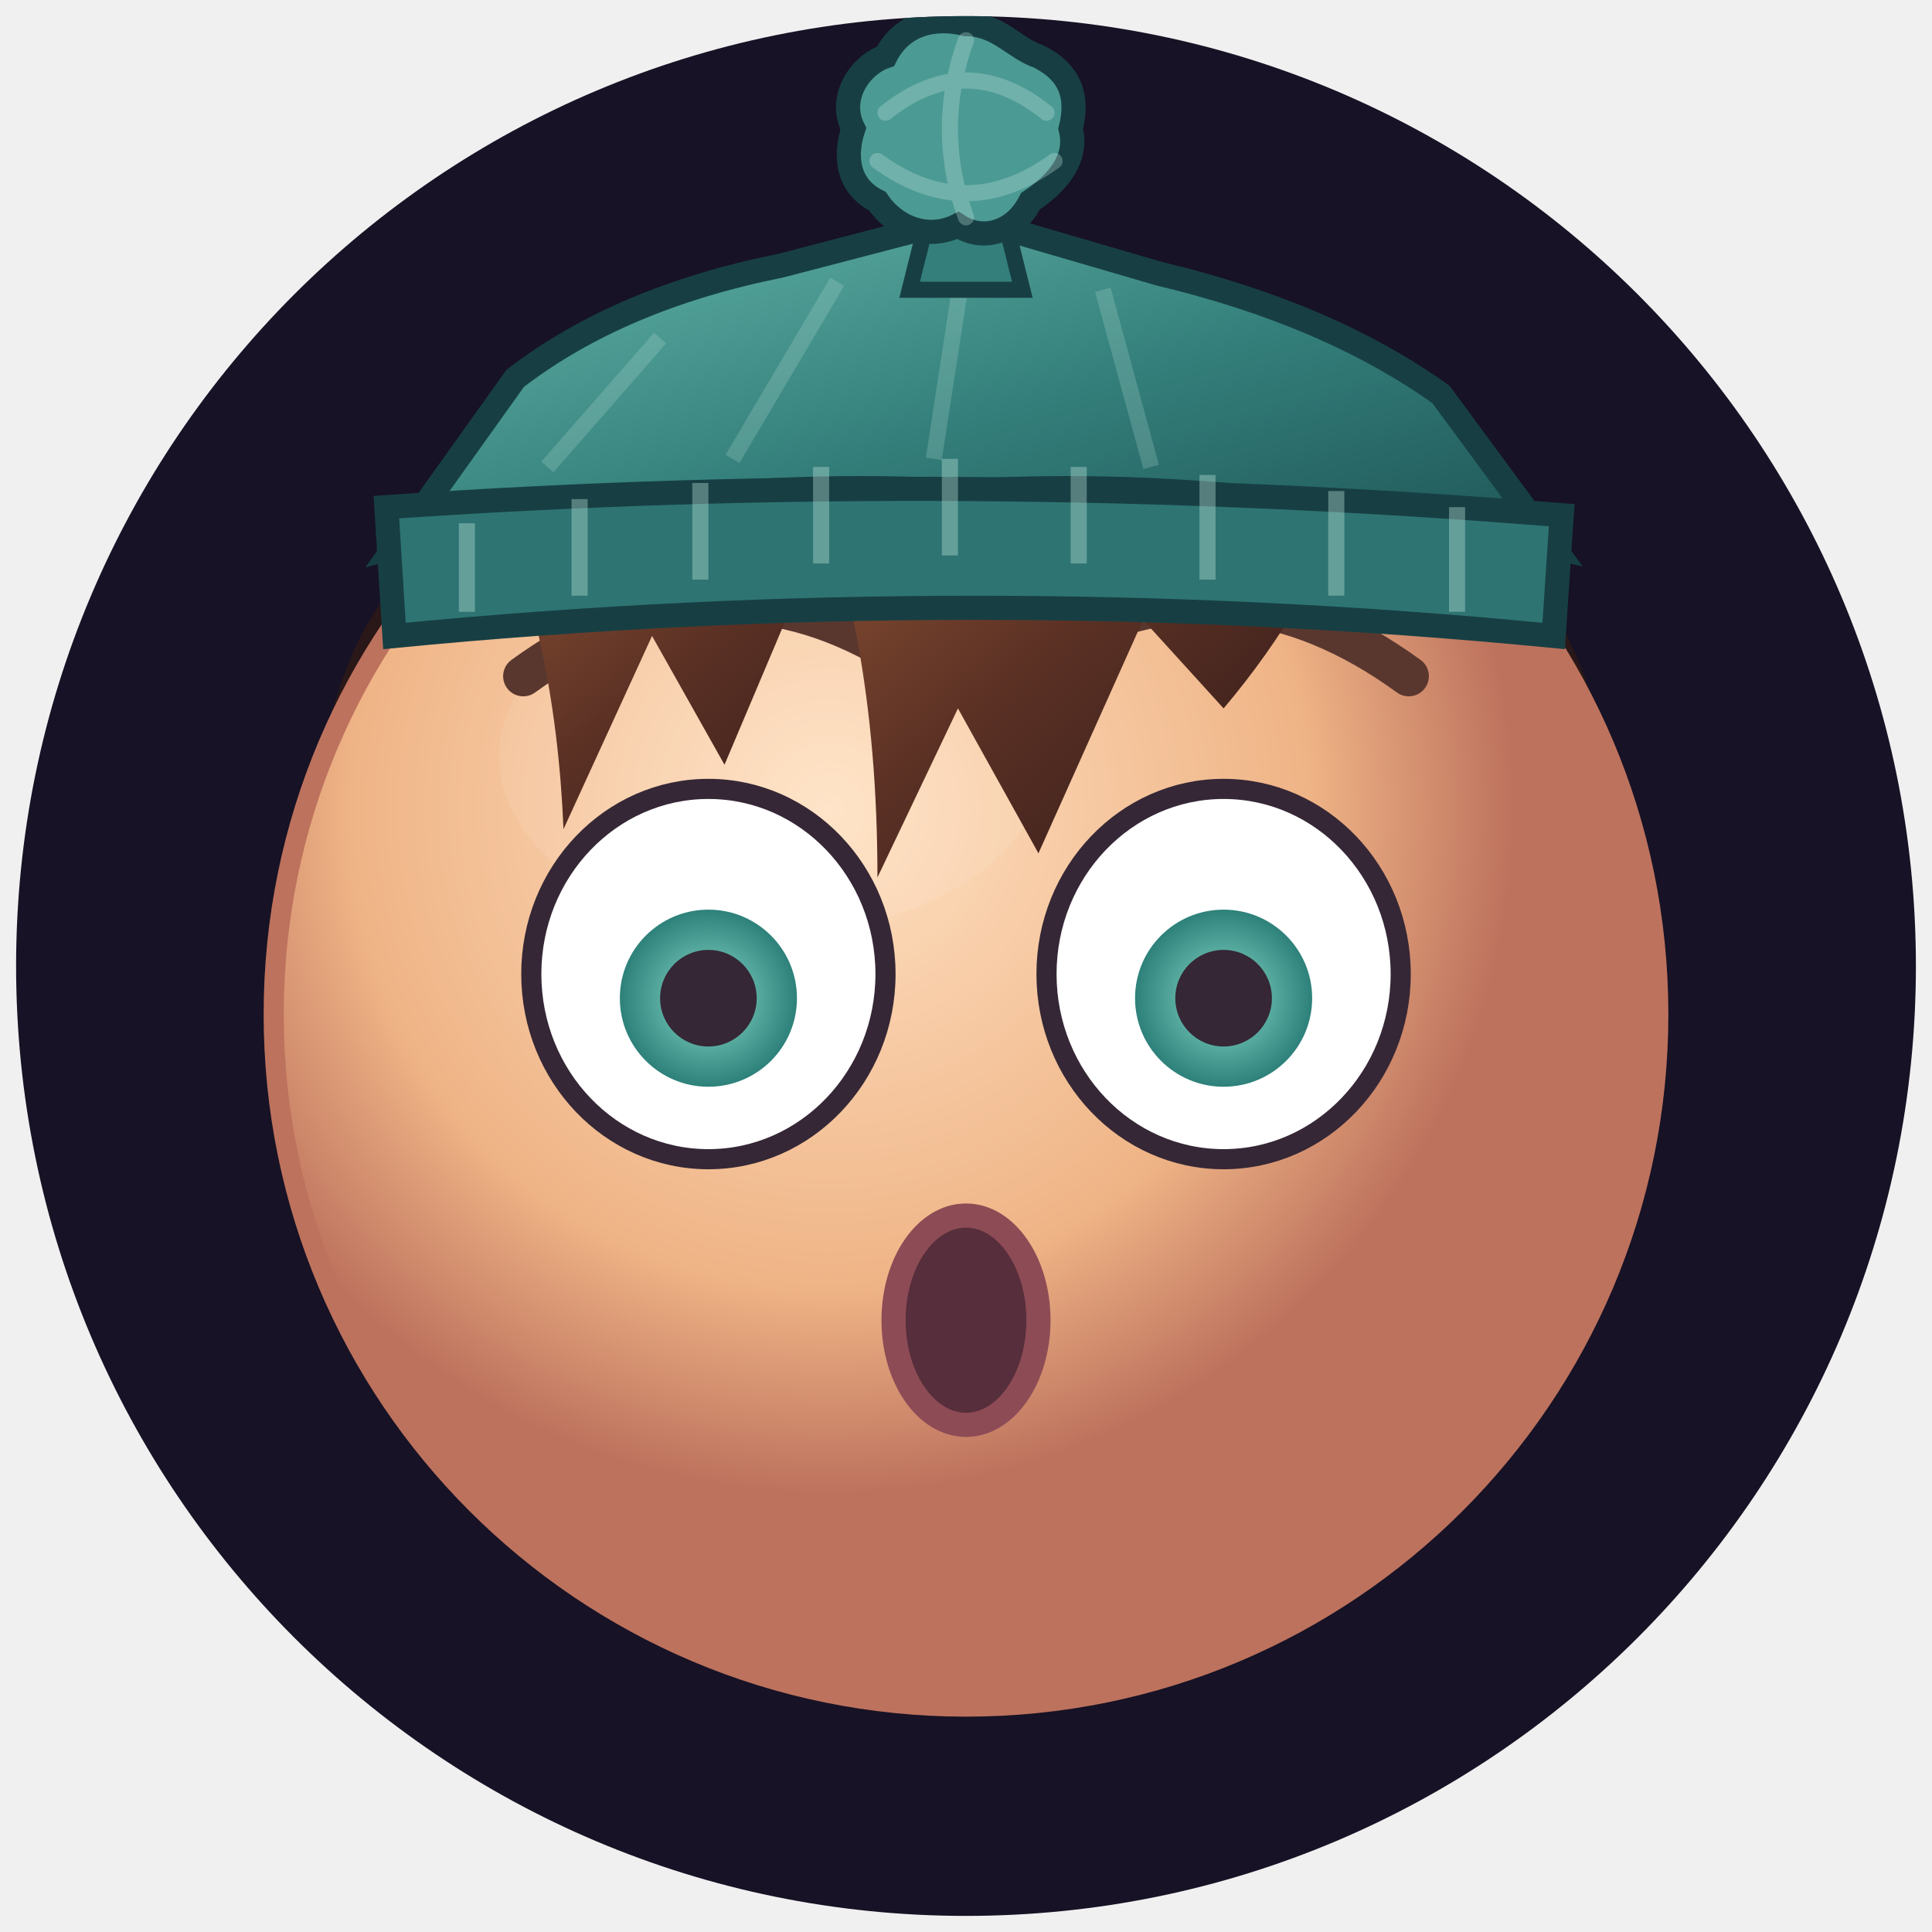
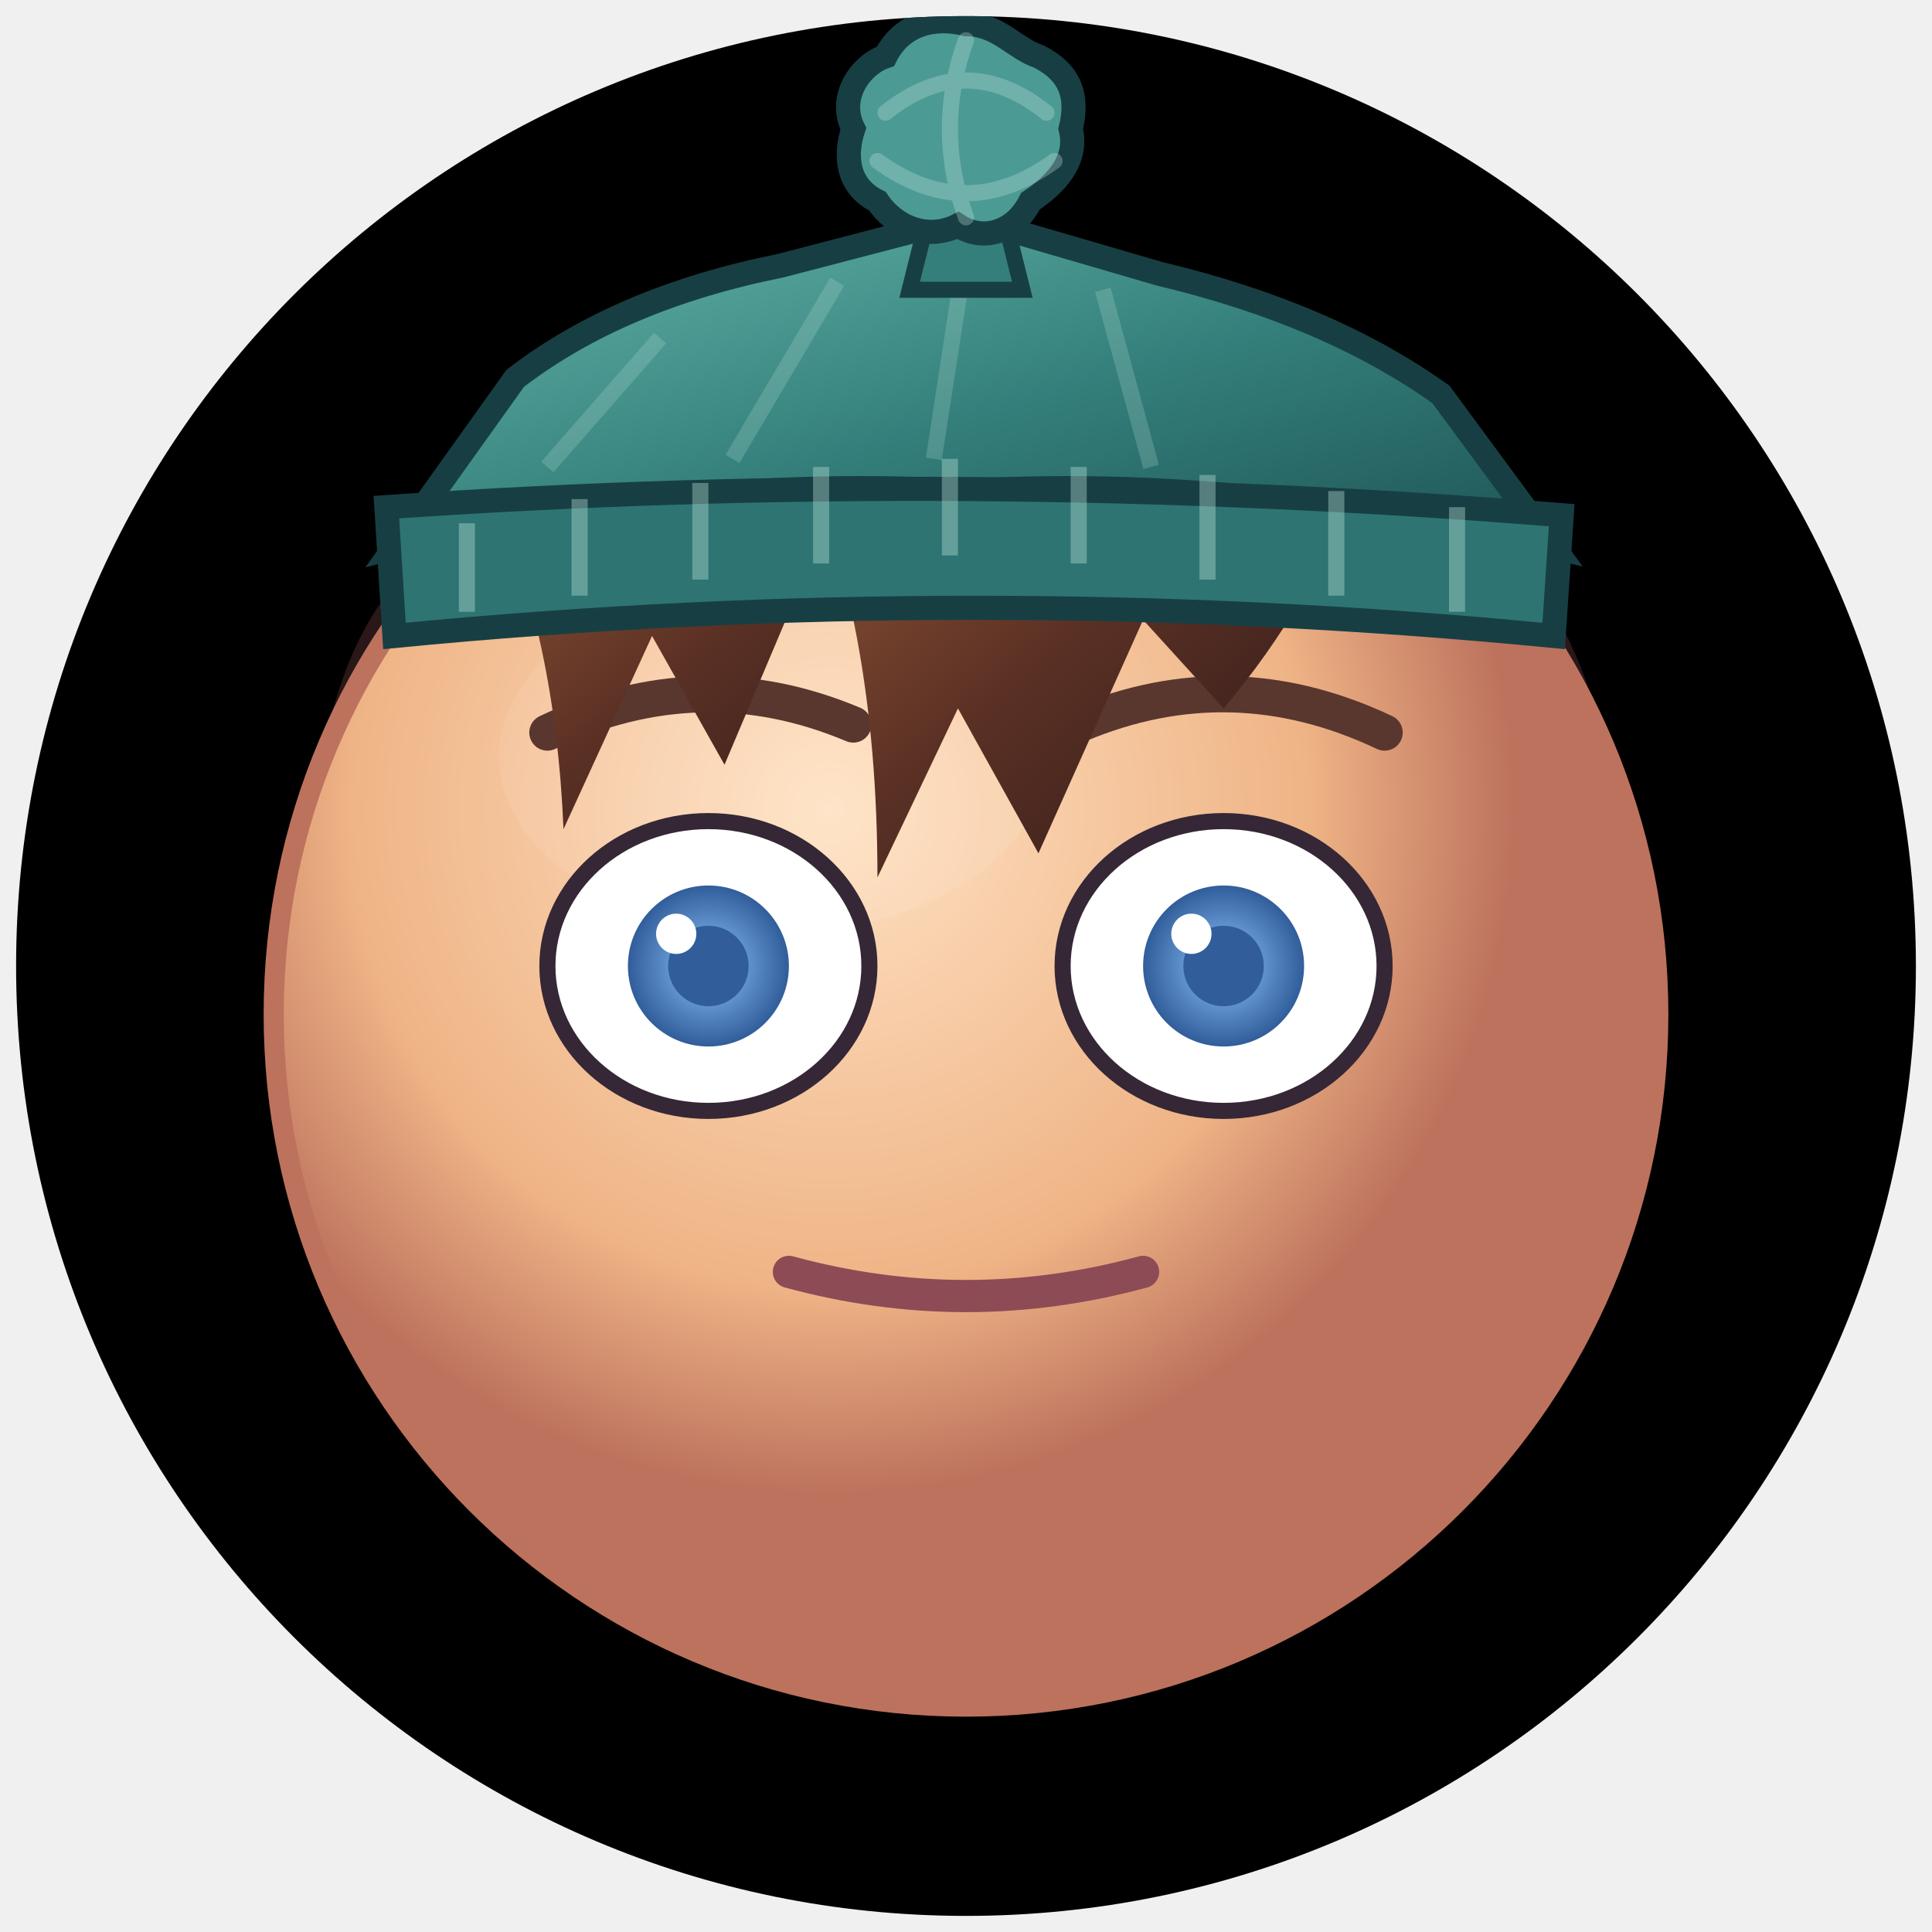
<svg xmlns="http://www.w3.org/2000/svg" viewBox="0 0 240 240" width="240" height="240">
  <defs>
    <clipPath id="round">
      <circle cx="120" cy="120" r="118" />
    </clipPath>
    <radialGradient id="face" cx="40%" cy="35%">
      <stop stop-color="#FFE2C4" />
      <stop offset=".7" stop-color="#EFB486" />
      <stop offset="1" stop-color="#BD725D" />
    </radialGradient>
    <linearGradient id="hair" x1="0" y1="0" x2="1" y2="1">
      <stop stop-color="#9A5B39" />
      <stop offset=".5" stop-color="#5A3024" />
      <stop offset="1" stop-color="#2A1718" />
    </linearGradient>
-     <radialGradient id="iris">
-       <stop stop-color="#8BDCCB" />
-       <stop offset="1" stop-color="#2D817A" />
+     <radialGradient id="iris" data-eye-palette="canonical-blue">
+       <stop stop-color="#8EC5FF" />
+       <stop offset="1" stop-color="#315E9A" />
    </radialGradient>
    <linearGradient id="beanie" x1="0" y1="0" x2="1" y2="1">
      <stop stop-color="#65B7AB" />
      <stop offset=".55" stop-color="#347F7B" />
      <stop offset="1" stop-color="#1E5556" />
    </linearGradient>
  </defs>
  <g clip-path="url(#round)">
-     <rect width="240" height="240" fill="#171225" />
+     <rect width="240" height="240" fill="#000000" />
    <g>
-       <animateTransform attributeName="transform" type="translate" values="0,0;0,2;0,-6;0,-3;0,0" dur="4.2s" repeatCount="indefinite" />
+       <animateTransform attributeName="transform" type="translate" values="0,0;0,1;0,0;0,-.5;0,0" dur="4.9s" repeatCount="indefinite" />
      <path d="M40 125 Q38 82 54 70 Q84 61 120 68 Q157 61 186 70 Q202 84 200 128 L184 178 Q176 77 120 70 Q65 74 54 178Z" fill="url(#hair)" stroke="#2A1718" stroke-width="3" />
      <circle cx="120" cy="126" r="86" fill="url(#face)" stroke="#BD725D" stroke-width="2.5" />
      <ellipse cx="96" cy="94" rx="34" ry="22" fill="#fff" opacity=".08" />
-       <ellipse cx="88" cy="121" rx="22" ry="23" fill="#fff" stroke="#352735" stroke-width="2.5" />
-       <ellipse cx="152" cy="121" rx="22" ry="23" fill="#fff" stroke="#352735" stroke-width="2.5" />
-       <circle cx="88" cy="124" r="11" fill="url(#iris)" />
-       <circle cx="88" cy="124" r="6" fill="#352735" />
-       <circle cx="152" cy="124" r="11" fill="url(#iris)" />
-       <circle cx="152" cy="124" r="6" fill="#352735" />
-       <path d="M65 84 Q87 68 109 80M131 80 Q153 68 175 84" fill="none" stroke="#59372F" stroke-width="5" stroke-linecap="round" />
-       <ellipse cx="120" cy="164" rx="9" ry="13" fill="#572E3B" stroke="#8D4B55" stroke-width="3" />
+       <g id="micro-surprise-base" opacity="1">
+         <animate attributeName="opacity" values="1;1;1;0;0;1;1" keyTimes="0;.14;.19;.23;.58;.78;1" dur="5.1s" repeatCount="indefinite" calcMode="discrete" />
+         <ellipse cx="88" cy="120" rx="20" ry="18" fill="#fff" stroke="#352735" stroke-width="2" />
+         <circle cx="88" cy="120" r="10" fill="url(#iris)" data-eye-role="iris">
+           <animate attributeName="cx" values="88;88;90;90;88;88;88" keyTimes="0;.14;.19;.23;.58;.78;1" dur="5.1s" repeatCount="indefinite" />
+         </circle>
+         <circle cx="88" cy="120" r="5" fill="#315E9A" data-eye-role="pupil">
+           <animate attributeName="cx" values="88;88;90;90;88;88;88" keyTimes="0;.14;.19;.23;.58;.78;1" dur="5.1s" repeatCount="indefinite" />
+         </circle>
+         <circle cx="84" cy="116" r="2.5" fill="#fff" data-eye-role="highlight">
+           <animate attributeName="cx" values="84;84;86;86;84;84;84" keyTimes="0;.14;.19;.23;.58;.78;1" dur="5.1s" repeatCount="indefinite" />
+         </circle>
+         <ellipse cx="152" cy="120" rx="20" ry="18" fill="#fff" stroke="#352735" stroke-width="2" />
+         <circle cx="152" cy="120" r="10" fill="url(#iris)" data-eye-role="iris">
+           <animate attributeName="cx" values="152;152;154;154;152;152;152" keyTimes="0;.14;.19;.23;.58;.78;1" dur="5.1s" repeatCount="indefinite" />
+         </circle>
+         <circle cx="152" cy="120" r="5" fill="#315E9A" data-eye-role="pupil">
+           <animate attributeName="cx" values="152;152;154;154;152;152;152" keyTimes="0;.14;.19;.23;.58;.78;1" dur="5.1s" repeatCount="indefinite" />
+         </circle>
+         <circle cx="148" cy="116" r="2.5" fill="#fff" data-eye-role="highlight">
+           <animate attributeName="cx" values="148;148;150;150;148;148;148" keyTimes="0;.14;.19;.23;.58;.78;1" dur="5.1s" repeatCount="indefinite" />
+         </circle>
+         <path d="M68 91 Q87 82 106 90M134 90 Q153 82 172 91" fill="none" stroke="#59372F" stroke-width="4.5" stroke-linecap="round">
+           <animateTransform attributeName="transform" type="translate" values="0,0;0,0;0,-2;0,-2;0,0;0,0;0,0" keyTimes="0;.14;.19;.23;.58;.78;1" dur="5.1s" repeatCount="indefinite" />
+         </path>
+         <path d="M98 158 Q120 164 142 158" fill="none" stroke="#8D4B55" stroke-width="4" stroke-linecap="round" />
+       </g>
+       <g id="micro-surprise-impact" opacity="0">
+         <animate attributeName="opacity" values="0;0;0;1;1;0;0" keyTimes="0;.14;.19;.23;.58;.78;1" dur="5.1s" repeatCount="indefinite" calcMode="discrete" />
+         <ellipse cx="88" cy="120" rx="24" ry="23" fill="#fff" stroke="#352735" stroke-width="2.5" />
+         <circle cx="88" cy="122" r="11" fill="url(#iris)" data-eye-role="iris" />
+         <circle cx="88" cy="122" r="6" fill="#315E9A" data-eye-role="pupil" />
+         <circle cx="84" cy="116" r="2.5" fill="#fff" data-eye-role="highlight" />
+         <ellipse cx="152" cy="120" rx="24" ry="23" fill="#fff" stroke="#352735" stroke-width="2.5" />
+         <circle cx="152" cy="122" r="11" fill="url(#iris)" data-eye-role="iris" />
+         <circle cx="152" cy="122" r="6" fill="#315E9A" data-eye-role="pupil" />
+         <circle cx="148" cy="116" r="2.5" fill="#fff" data-eye-role="highlight" />
+         <path d="M64 78 Q86 68 108 78M132 78 Q154 68 176 78" fill="none" stroke="#59372F" stroke-width="4.5" stroke-linecap="round" />
+         <ellipse cx="120" cy="158" rx="9" ry="13" fill="#352735" stroke="#8D4B55" stroke-width="2.5" />
+       </g>
      <g>
        <animateTransform attributeName="transform" type="rotate" values="-1 87 63;1.5 87 63;-.6 87 63;-1 87 63" dur="5.9s" repeatCount="indefinite" />
        <path d="M61 61 Q89 44 124 55 Q119 68 109 80 L101 69 L90 95 L81 79 L70 103 Q69 79 61 61Z" fill="url(#hair)" />
        <path d="M78 64 Q94 55 108 59" fill="none" stroke="#B9784D" stroke-width="3" opacity=".35" />
      </g>
      <g>
        <animateTransform attributeName="transform" type="rotate" values="0 121 57;2 121 57;-.8 121 57;0 121 57" dur="6.3s" begin="-.5s" repeatCount="indefinite" />
        <path d="M99 55 Q134 40 169 59 Q163 75 152 88 L142 77 L129 106 L119 88 L109 109 Q109 77 99 55Z" fill="url(#hair)" />
        <path d="M123 58 Q143 53 156 62" fill="none" stroke="#D89A68" stroke-width="3" opacity=".3" />
      </g>
      <g>
        <animateTransform attributeName="transform" type="translate" values="0,0;0,-1;0,0;0,.5;0,0" dur="5.6s" repeatCount="indefinite" />
        <path d="M49 68 L64 47 Q77 37 97 33 L120 27 L144 34 Q165 39 179 49 L193 68 Q154 59 120 61 Q84 59 49 68Z" fill="url(#beanie)" stroke="#173F43" stroke-width="3" />
        <g stroke="#BDE4DB" stroke-width="2" opacity=".22">
          <path d="M68 58 L82 42" />
          <path d="M91 57 L104 35" />
          <path d="M116 57 L120 31" />
          <path d="M143 58 L137 36" />
        </g>
        <path d="M48 63 Q120 58 194 64 L193 79 Q121 72 49 79Z" fill="#2E7473" stroke="#173F43" stroke-width="3" />
        <g stroke="#BDE4DB" stroke-width="2" opacity=".38">
          <path d="M58 65 L58 76M72 62 L72 74M87 60 L87 72M102 58 L102 70M118 57 L118 69M134 58 L134 70M150 59 L150 72M166 61 L166 74M181 63 L181 76" />
        </g>
      </g>
      <path d="M115 28 L113 36 H127 L125 28Z" fill="#347F7B" stroke="#173F43" stroke-width="2" />
      <g>
        <animateTransform attributeName="transform" type="translate" values="0,0;0,-1;0,0;0,1;0,0" dur="4.9s" repeatCount="indefinite" />
        <path d="M120 3 C124 3 126 6 129 7 C133 9 134 12 133 16 C134 20 131 23 128 25 C126 29 122 30 119 28 C115 30 111 28 109 25 C105 23 105 19 106 16 C104 12 107 8 110 7 C112 3 116 2 120 3Z" fill="#4C9A94" stroke="#173F43" stroke-width="3" />
        <path d="M110 14 Q120 6 130 14M109 20 Q120 28 131 20M120 5 Q116 16 120 27" fill="none" stroke="#BDE4DB" stroke-width="2" opacity=".32" stroke-linecap="round" />
      </g>
      <g id="blink-eyelids" data-blink="double">
-         <ellipse cx="88" cy="121" rx="23" ry="0" fill="#EFB486">
-           <animate attributeName="ry" values="0;0;23;23;0;0;23;23;0;0" keyTimes="0;.85;.87;.885;.905;.925;.942;.955;.975;1" dur="6.6s" repeatCount="indefinite" />
+         <ellipse cx="88" cy="120" rx="21" ry="0" fill="#EFB486">
+           <animate attributeName="ry" values="0;0;18;18;0;0;18;18;0;0" keyTimes="0;.85;.87;.885;.905;.925;.942;.955;.975;1" dur="5.1s" repeatCount="indefinite" />
        </ellipse>
-         <path d="M71.4 121 Q88 123 104.6 121" fill="none" stroke="#59372F" stroke-width="2.5" stroke-linecap="round" opacity="0">
-           <animate attributeName="opacity" values="0;0;1;1;0;0;1;1;0;0" keyTimes="0;.85;.87;.885;.905;.925;.942;.955;.975;1" dur="6.6s" repeatCount="indefinite" />
+         <path d="M72.9 120 Q88 122 103.1 120" fill="none" stroke="#59372F" stroke-width="2.5" stroke-linecap="round" opacity="0">
+           <animate attributeName="opacity" values="0;0;1;1;0;0;1;1;0;0" keyTimes="0;.85;.87;.885;.905;.925;.942;.955;.975;1" dur="5.1s" repeatCount="indefinite" />
        </path>
-         <ellipse cx="152" cy="121" rx="23" ry="0" fill="#EFB486">
-           <animate attributeName="ry" values="0;0;23;23;0;0;23;23;0;0" keyTimes="0;.85;.87;.885;.905;.925;.942;.955;.975;1" dur="6.6s" begin=".025s" repeatCount="indefinite" />
+         <ellipse cx="152" cy="120" rx="21" ry="0" fill="#EFB486">
+           <animate attributeName="ry" values="0;0;18;18;0;0;18;18;0;0" keyTimes="0;.85;.87;.885;.905;.925;.942;.955;.975;1" dur="5.1s" begin=".025s" repeatCount="indefinite" />
        </ellipse>
-         <path d="M135.4 121 Q152 123 168.6 121" fill="none" stroke="#59372F" stroke-width="2.5" stroke-linecap="round" opacity="0">
-           <animate attributeName="opacity" values="0;0;1;1;0;0;1;1;0;0" keyTimes="0;.85;.87;.885;.905;.925;.942;.955;.975;1" dur="6.6s" begin=".025s" repeatCount="indefinite" />
+         <path d="M136.9 120 Q152 122 167.1 120" fill="none" stroke="#59372F" stroke-width="2.5" stroke-linecap="round" opacity="0">
+           <animate attributeName="opacity" values="0;0;1;1;0;0;1;1;0;0" keyTimes="0;.85;.87;.885;.905;.925;.942;.955;.975;1" dur="5.1s" begin=".025s" repeatCount="indefinite" />
        </path>
      </g>
    </g>
  </g>
</svg>
